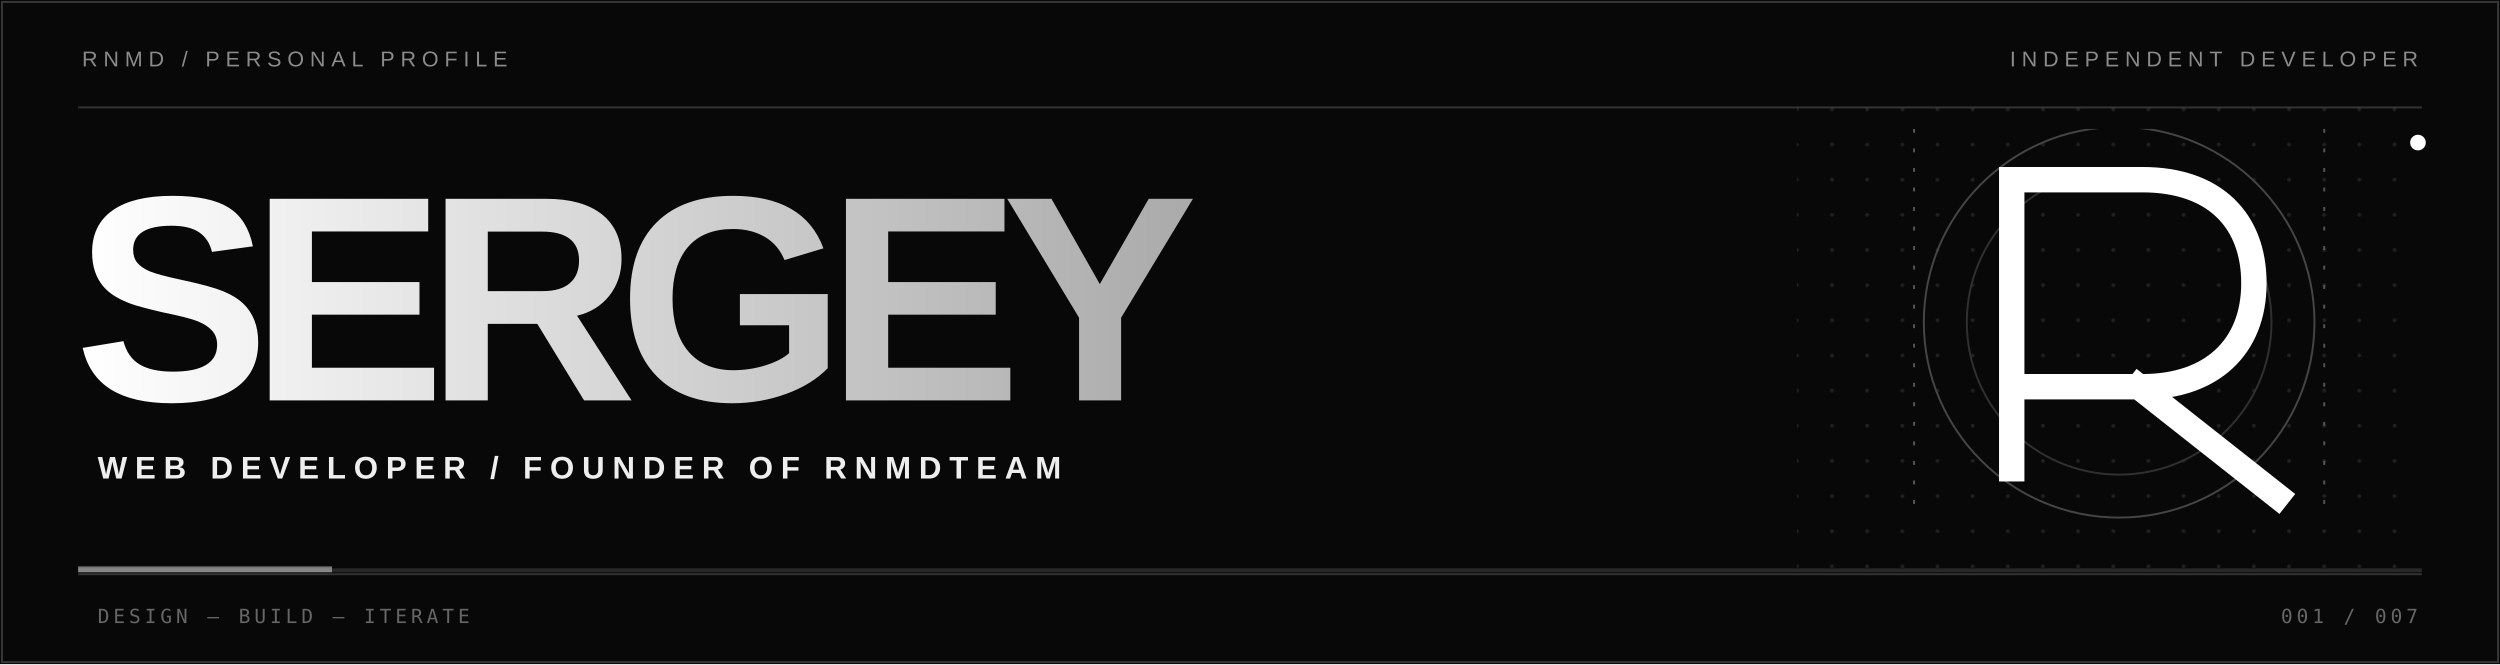
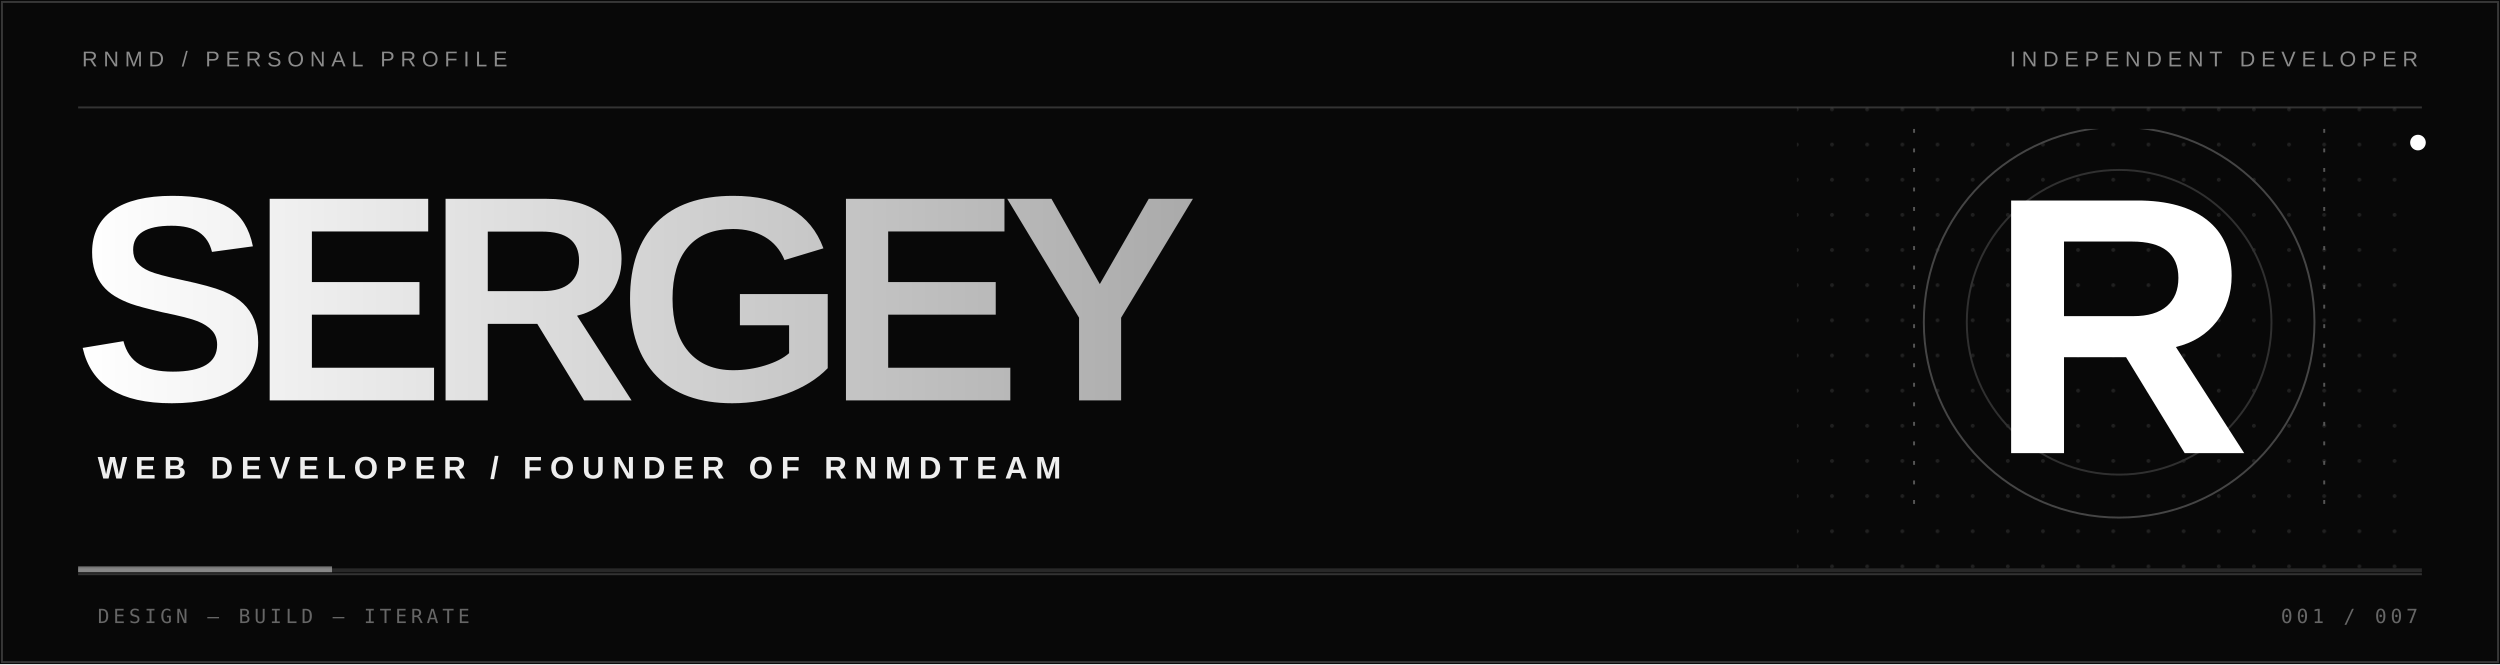
<svg xmlns="http://www.w3.org/2000/svg" width="1280" height="340" viewBox="0 0 1280 340" role="img" aria-labelledby="title desc">
  <defs>
    <pattern id="dots" width="18" height="18" patternUnits="userSpaceOnUse">
      <circle cx="2" cy="2" r="1" fill="#777" opacity=".34" />
    </pattern>
    <linearGradient id="name" x1="0" y1="0" x2="1" y2="0">
      <stop offset="0" stop-color="#fff" />
      <stop offset="1" stop-color="#aaa" />
    </linearGradient>
    <clipPath id="markClip">
      <rect x="930" y="66" width="300" height="210" />
    </clipPath>
  </defs>
  <style>
    .meta{font:11px Arial,Helvetica,sans-serif;letter-spacing:3px;fill:#8b8b8b}
    .title{font:800 150px Arial,Helvetica,sans-serif;letter-spacing:-10px;fill:url(#name)}
    .sub{font:600 16px Arial,Helvetica,sans-serif;letter-spacing:4px;fill:#eee}
    .small{font:10px monospace;letter-spacing:2px;fill:#666}
    .pulse{animation:pulse 4.8s ease-in-out infinite}
    .sweep{animation:sweep 9s linear infinite}
    @keyframes pulse{0%,100%{opacity:.35}50%{opacity:1}}
    @keyframes sweep{0%{transform:translateX(-130px)}100%{transform:translateX(330px)}}
    @media (prefers-reduced-motion:reduce){.pulse,.sweep{animation:none}}
  </style>
  <rect width="1280" height="340" fill="#080808" />
  <rect x="1" y="1" width="1278" height="338" fill="none" stroke="#373737" />
  <path d="M40 55H1240M40 294H1240" stroke="#333" />
  <text class="meta" x="42" y="34">RNMD / PERSONAL PROFILE</text>
  <text class="meta" x="1238" y="34" text-anchor="end">INDEPENDENT DEVELOPER</text>
  <text class="title" x="38" y="205">SERGEY</text>
  <text class="sub" x="50" y="245">WEB DEVELOPER  /  FOUNDER OF RNMDTEAM</text>
  <text class="small" x="50" y="319">DESIGN  —  BUILD  —  ITERATE</text>
  <text class="small" x="1238" y="319" text-anchor="end">001 / 007</text>
  <rect x="920" y="55" width="320" height="239" fill="url(#dots)" opacity=".62" />
-   <g clip-path="url(#markClip)" transform="translate(0 0)">
+   <g clip-path="url(#markClip)">
    <circle cx="1085" cy="165" r="100" fill="none" stroke="#454545" />
    <circle cx="1085" cy="165" r="78" fill="none" stroke="#303030" />
-     <path d="M1030 240V92H1097C1134 92 1154 113 1154 145C1154 178 1132 198 1097 198H1030M1095 198L1166 254" fill="none" stroke="#fff" stroke-width="13" stroke-linecap="square" stroke-linejoin="miter" />
+     <text x="1085" y="232" text-anchor="middle" fill="#fff" font-family="Arial,Helvetica,sans-serif" font-size="188" font-weight="600" letter-spacing="-12">R</text>
    <path d="M980 66V264M1190 66V264" stroke="#555" stroke-dasharray="2 8" />
  </g>
  <circle class="pulse" cx="1238" cy="73" r="4" fill="#fff" />
  <rect x="40" y="291" width="1200" height="2" fill="#282828" />
  <rect class="sweep" x="40" y="290" width="130" height="3" fill="#eee" opacity=".48" />
</svg>
